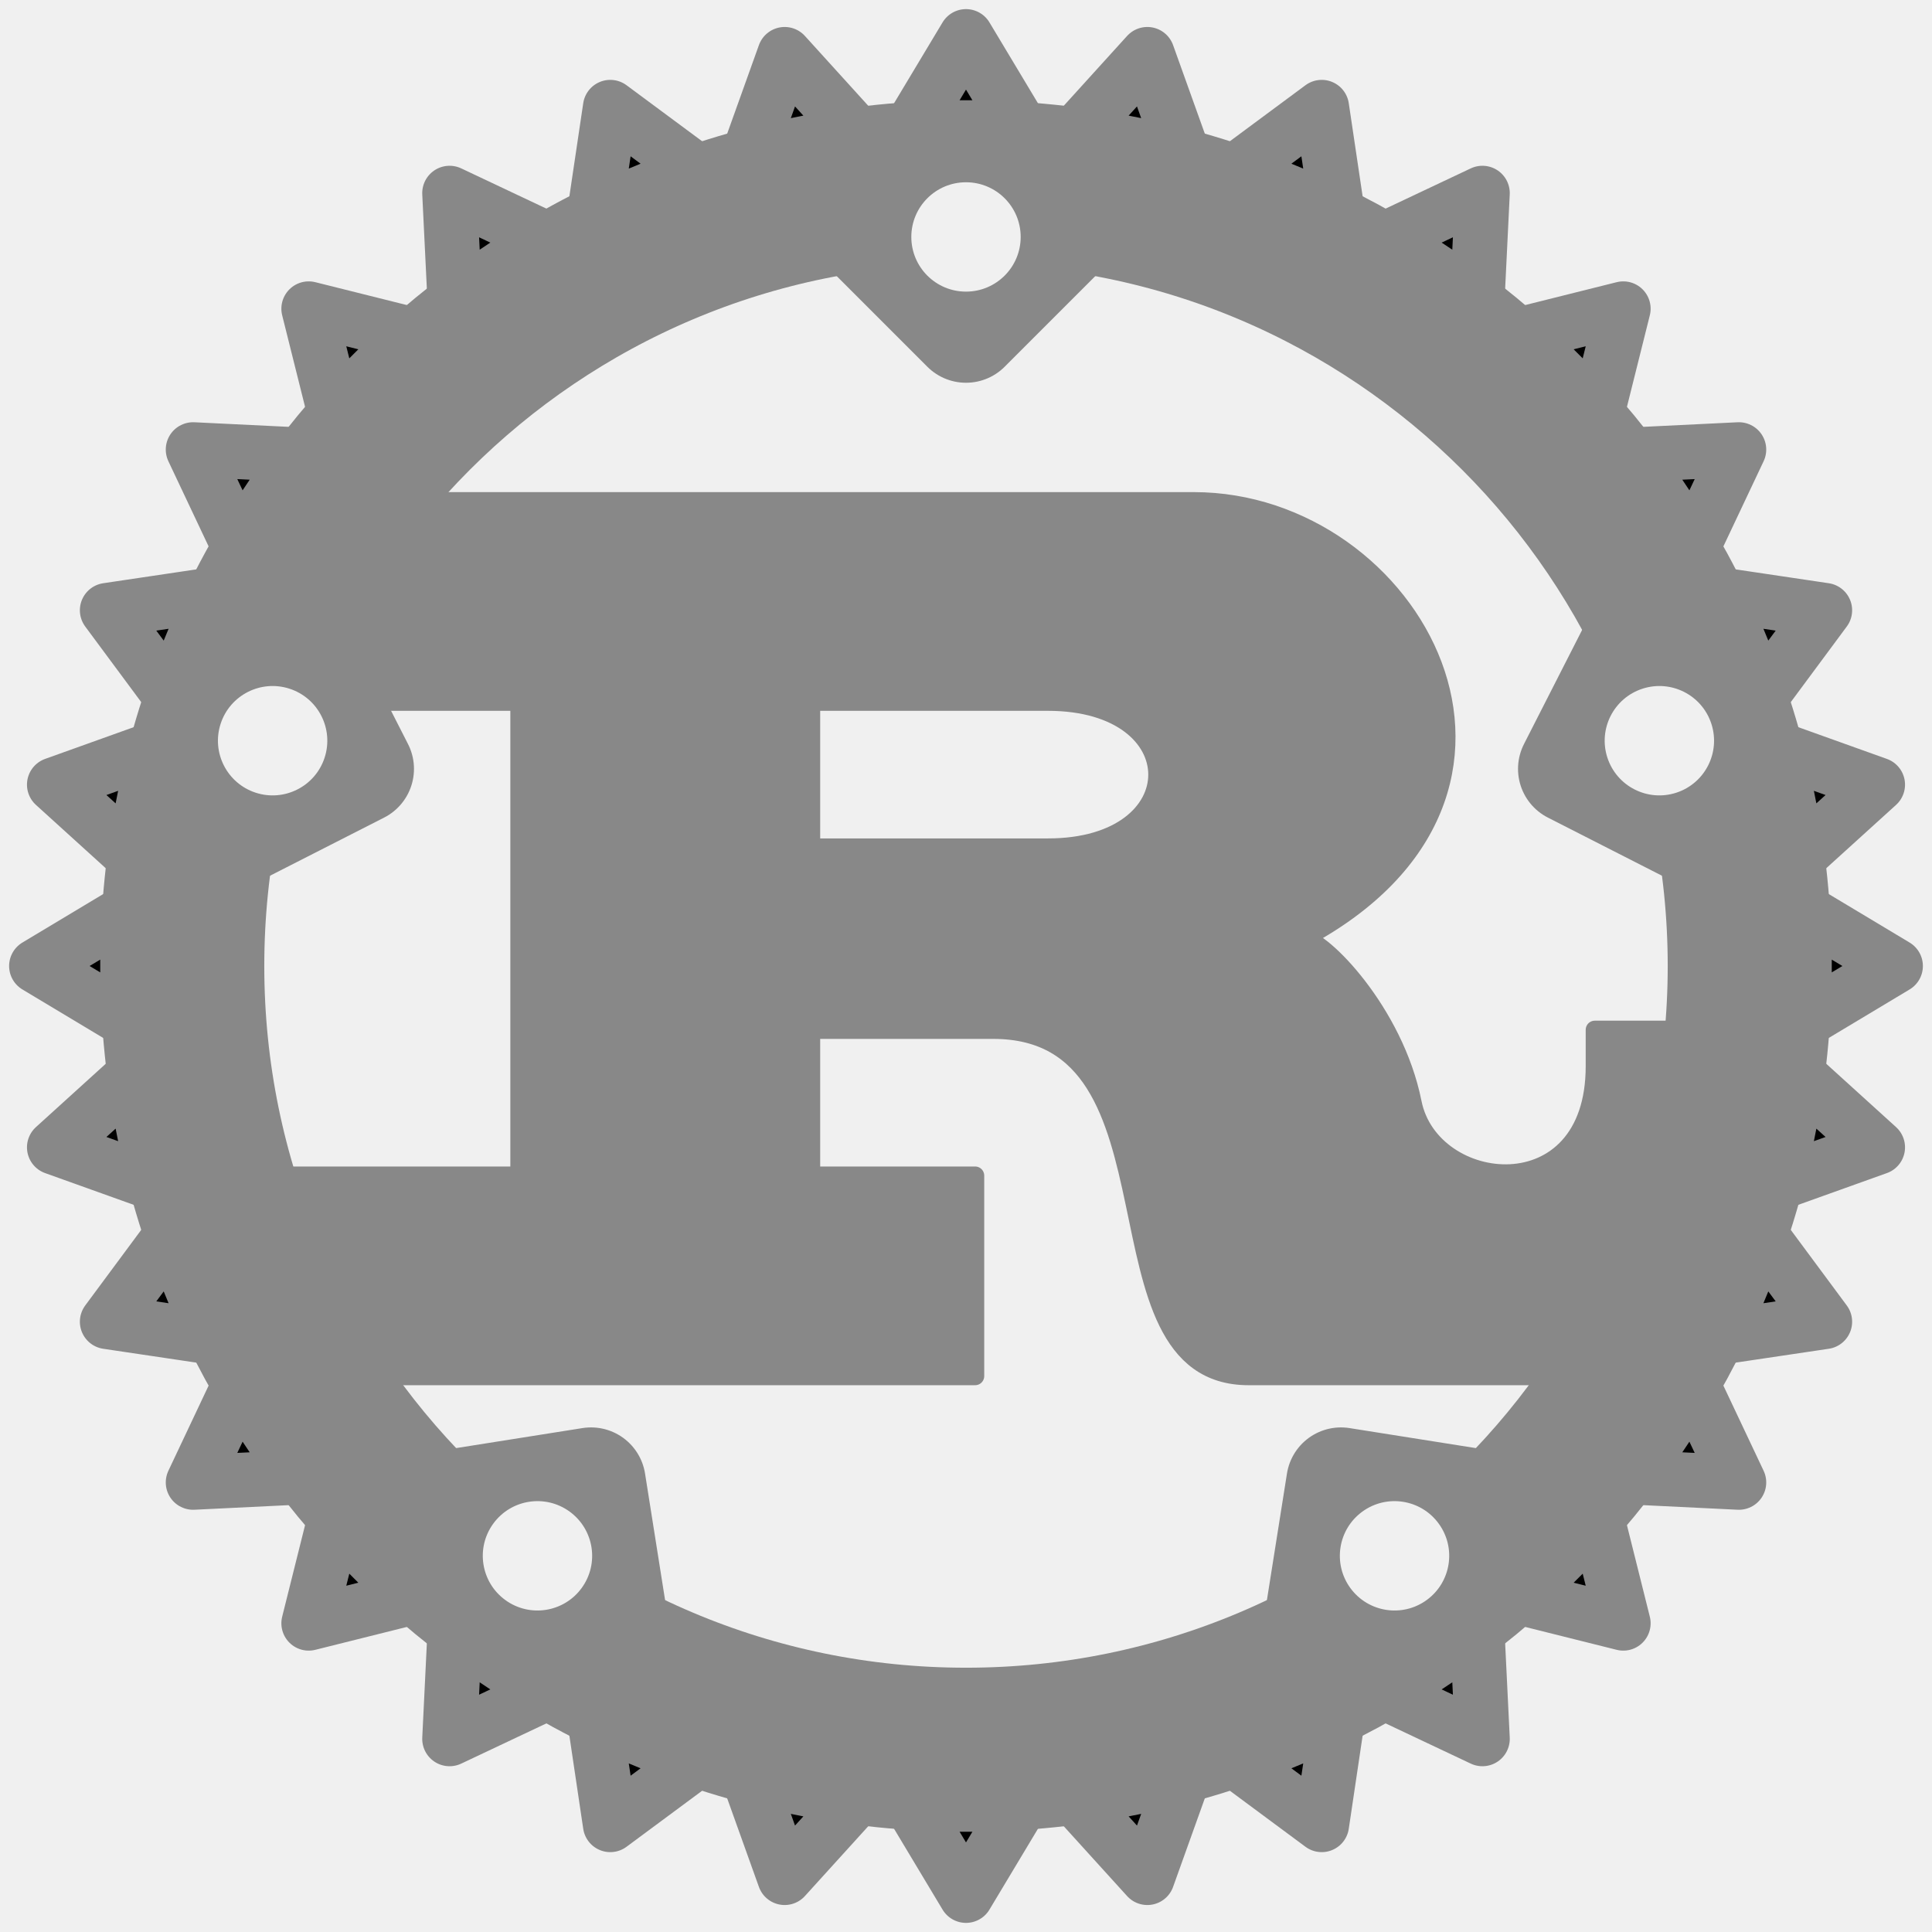
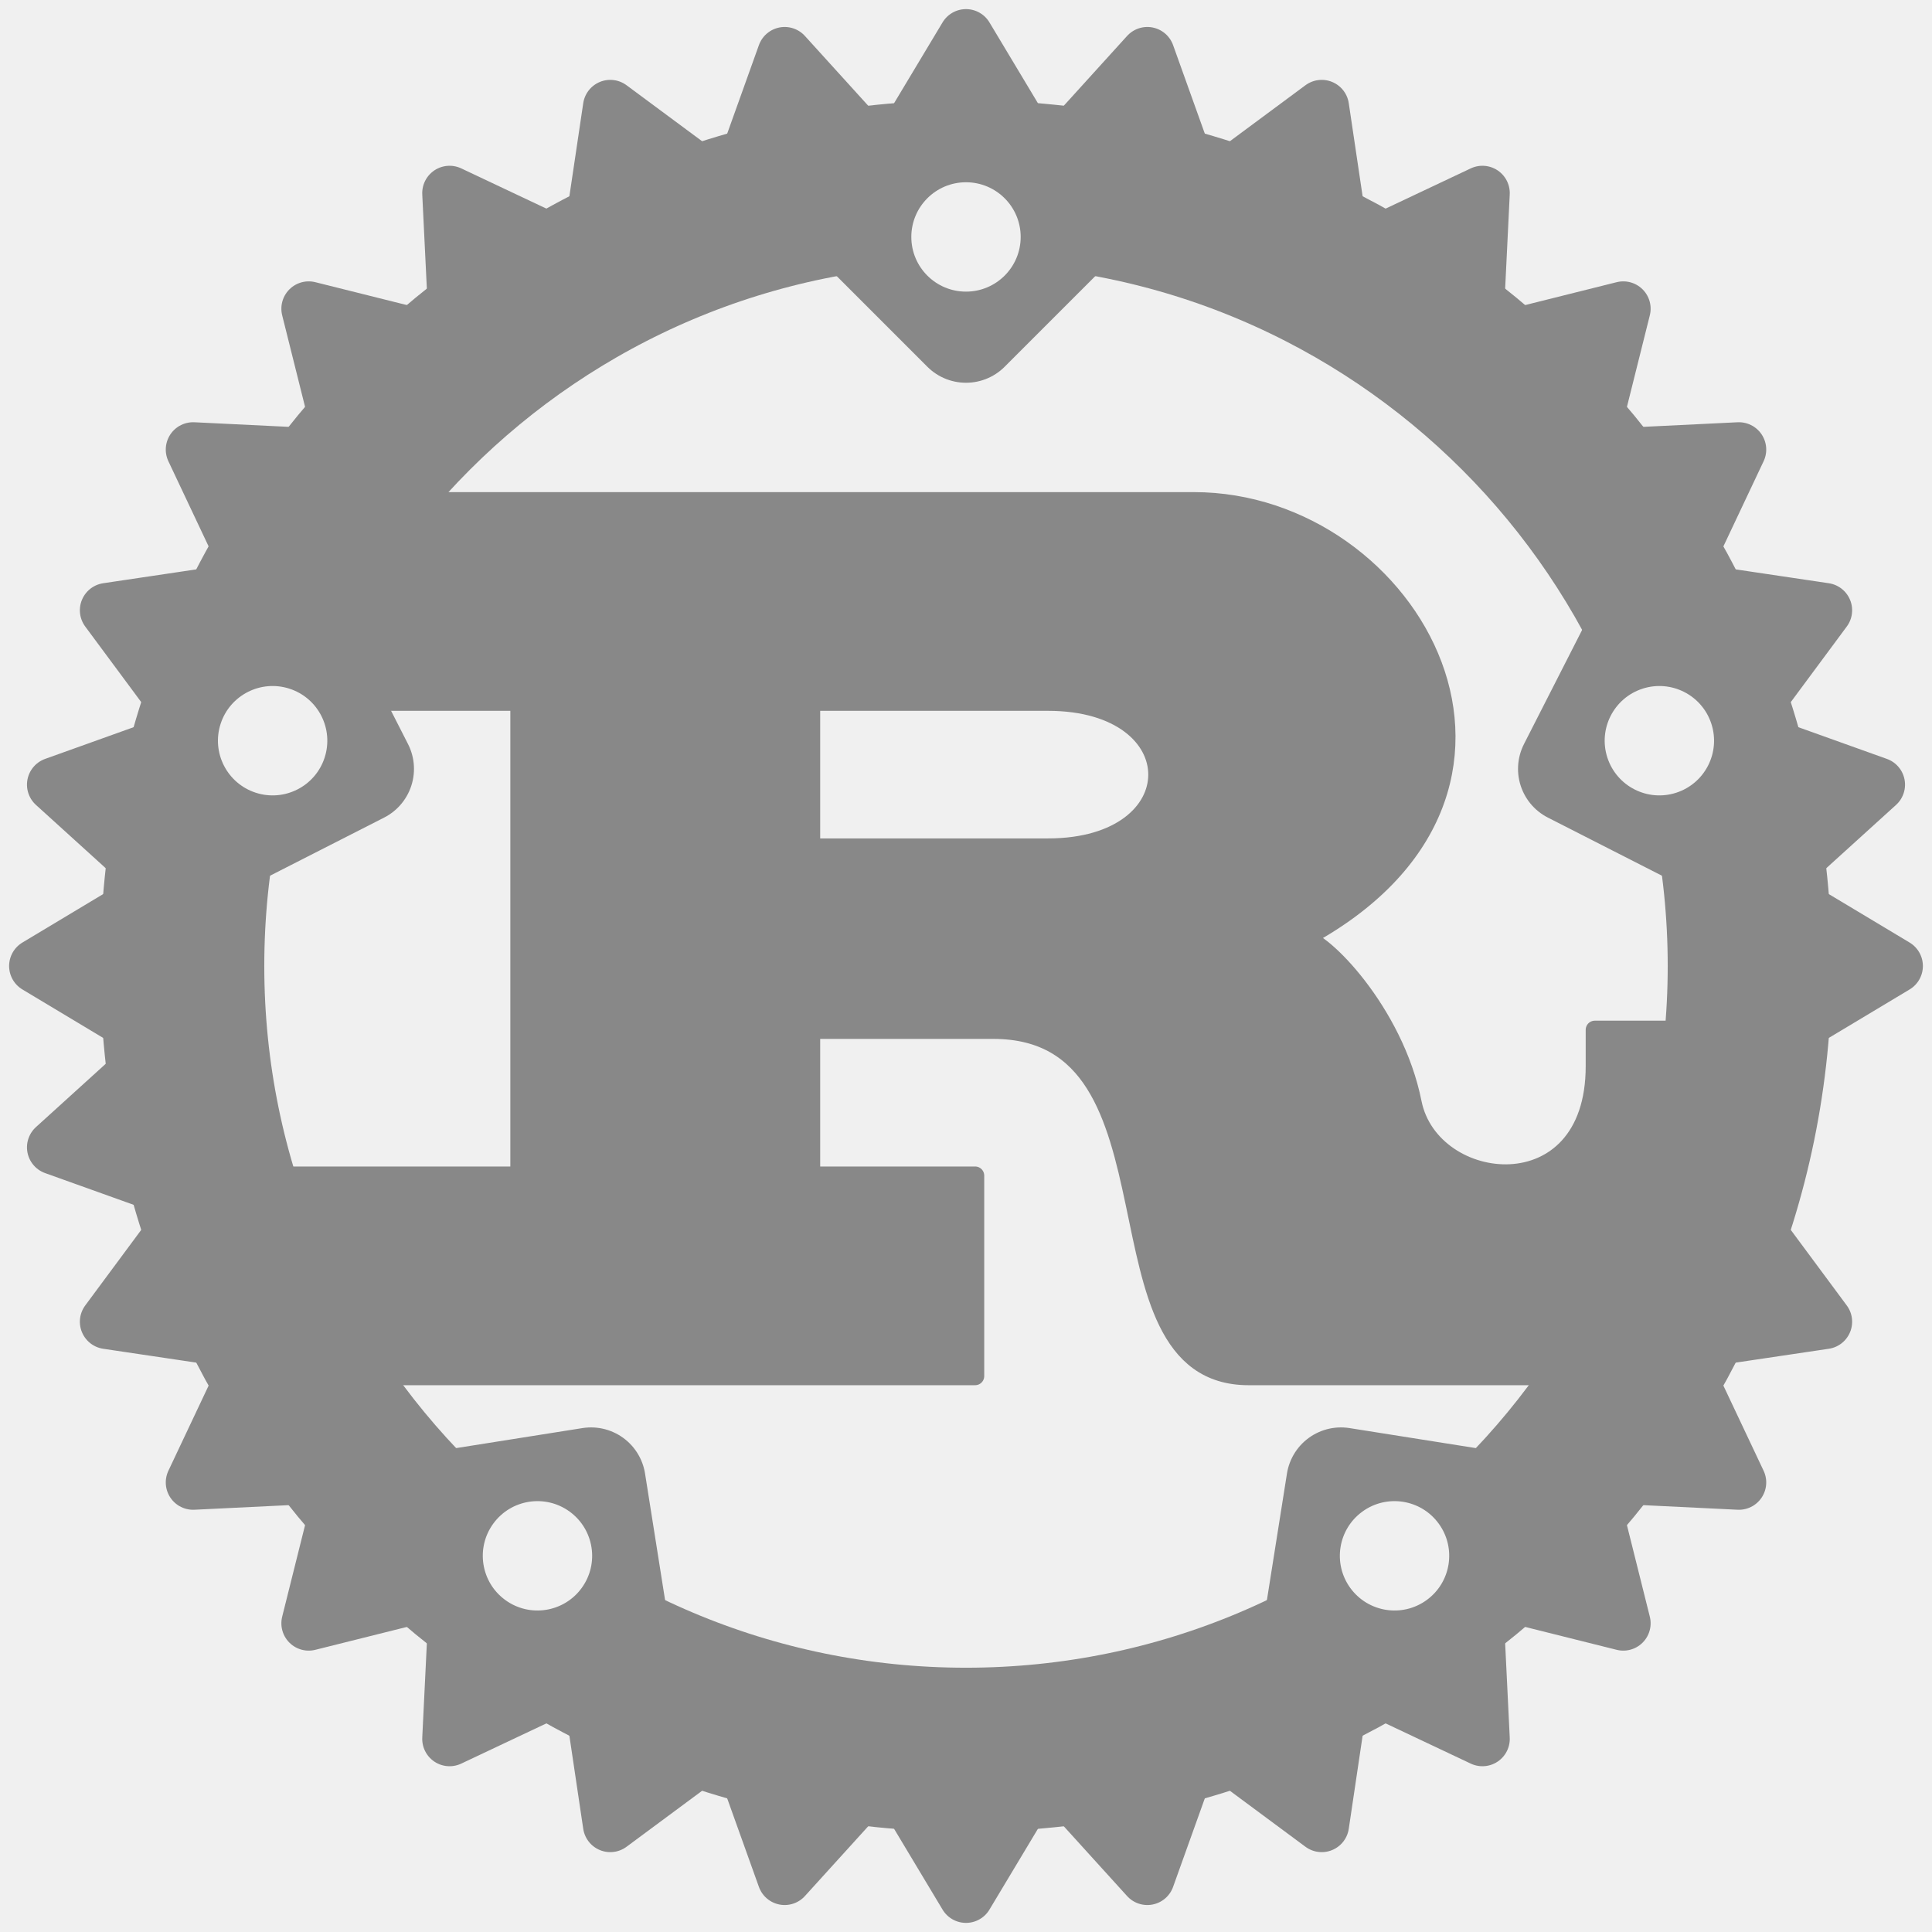
<svg xmlns="http://www.w3.org/2000/svg" xmlns:xlink="http://www.w3.org/1999/xlink" version="1.1" height="106" width="106">
  <g id="logo" transform="translate(53, 53)">
    <path id="r" transform="translate(0.5, 0.5)" fill="#888" stroke="#888" stroke-width="1" stroke-linejoin="round" d="     M -9,-15 H 4 C 12,-15 12,-7 4,-7 H -9 Z     M -40,22 H 0 V 11 H -9 V 3 H 1 C 12,3 6,22 15,22 H 40     V 3 H 34 V 5 C 34,13 25,12 24,7 C 23,2 19,-2 18,-2 C 33,-10 24,-26 12,-26 H -35     V -15 H -25 V 11 H -40 Z" />
    <g id="gear" mask="url(#holes)">
      <circle r="43" fill="none" stroke="#888" stroke-width="9" />
      <g id="cogs">
-         <polygon id="cog" stroke="#888" stroke-width="3" stroke-linejoin="round" points="46,3 51,0 46,-3" />
-         <use xlink:href="#cog" transform="rotate(11.25)" />
+         <polygon id="cog" fill="#888" stroke="#888" stroke-width="3" stroke-linejoin="round" points="46,3 51,0 46,-3" />
        <use xlink:href="#cog" transform="rotate(22.50)" />
        <use xlink:href="#cog" transform="rotate(33.75)" />
        <use xlink:href="#cog" transform="rotate(45.00)" />
        <use xlink:href="#cog" transform="rotate(56.25)" />
        <use xlink:href="#cog" transform="rotate(67.50)" />
        <use xlink:href="#cog" transform="rotate(78.75)" />
        <use xlink:href="#cog" transform="rotate(90.00)" />
        <use xlink:href="#cog" transform="rotate(101.25)" />
        <use xlink:href="#cog" transform="rotate(112.50)" />
        <use xlink:href="#cog" transform="rotate(123.75)" />
        <use xlink:href="#cog" transform="rotate(135.00)" />
        <use xlink:href="#cog" transform="rotate(146.25)" />
        <use xlink:href="#cog" transform="rotate(157.50)" />
        <use xlink:href="#cog" transform="rotate(168.75)" />
        <use xlink:href="#cog" transform="rotate(180.00)" />
        <use xlink:href="#cog" transform="rotate(191.25)" />
        <use xlink:href="#cog" transform="rotate(202.50)" />
        <use xlink:href="#cog" transform="rotate(213.75)" />
        <use xlink:href="#cog" transform="rotate(225.00)" />
        <use xlink:href="#cog" transform="rotate(236.25)" />
        <use xlink:href="#cog" transform="rotate(247.50)" />
        <use xlink:href="#cog" transform="rotate(258.75)" />
        <use xlink:href="#cog" transform="rotate(270.00)" />
        <use xlink:href="#cog" transform="rotate(281.25)" />
        <use xlink:href="#cog" transform="rotate(292.50)" />
        <use xlink:href="#cog" transform="rotate(303.75)" />
        <use xlink:href="#cog" transform="rotate(315.00)" />
        <use xlink:href="#cog" transform="rotate(326.25)" />
        <use xlink:href="#cog" transform="rotate(337.50)" />
        <use xlink:href="#cog" transform="rotate(348.75)" />
      </g>
      <g id="mounts">
        <polygon id="mount" stroke="#888" stroke-width="6" stroke-linejoin="round" points="-7,-42 0,-35 7,-42" />
        <use xlink:href="#mount" transform="rotate(72)" />
        <use xlink:href="#mount" transform="rotate(144)" />
        <use xlink:href="#mount" transform="rotate(216)" />
        <use xlink:href="#mount" transform="rotate(288)" />
      </g>
    </g>
    <mask id="holes">
-       <rect x="-60" y="-60" width="120" height="120" fill="white" />
+       <rect x="-60" y="-60" width="120" height="120" fill="#FFF" />
      <circle id="hole" cy="-40" r="3" />
      <use xlink:href="#hole" transform="rotate(72)" />
      <use xlink:href="#hole" transform="rotate(144)" />
      <use xlink:href="#hole" transform="rotate(216)" />
      <use xlink:href="#hole" transform="rotate(288)" />
    </mask>
  </g>
</svg>
